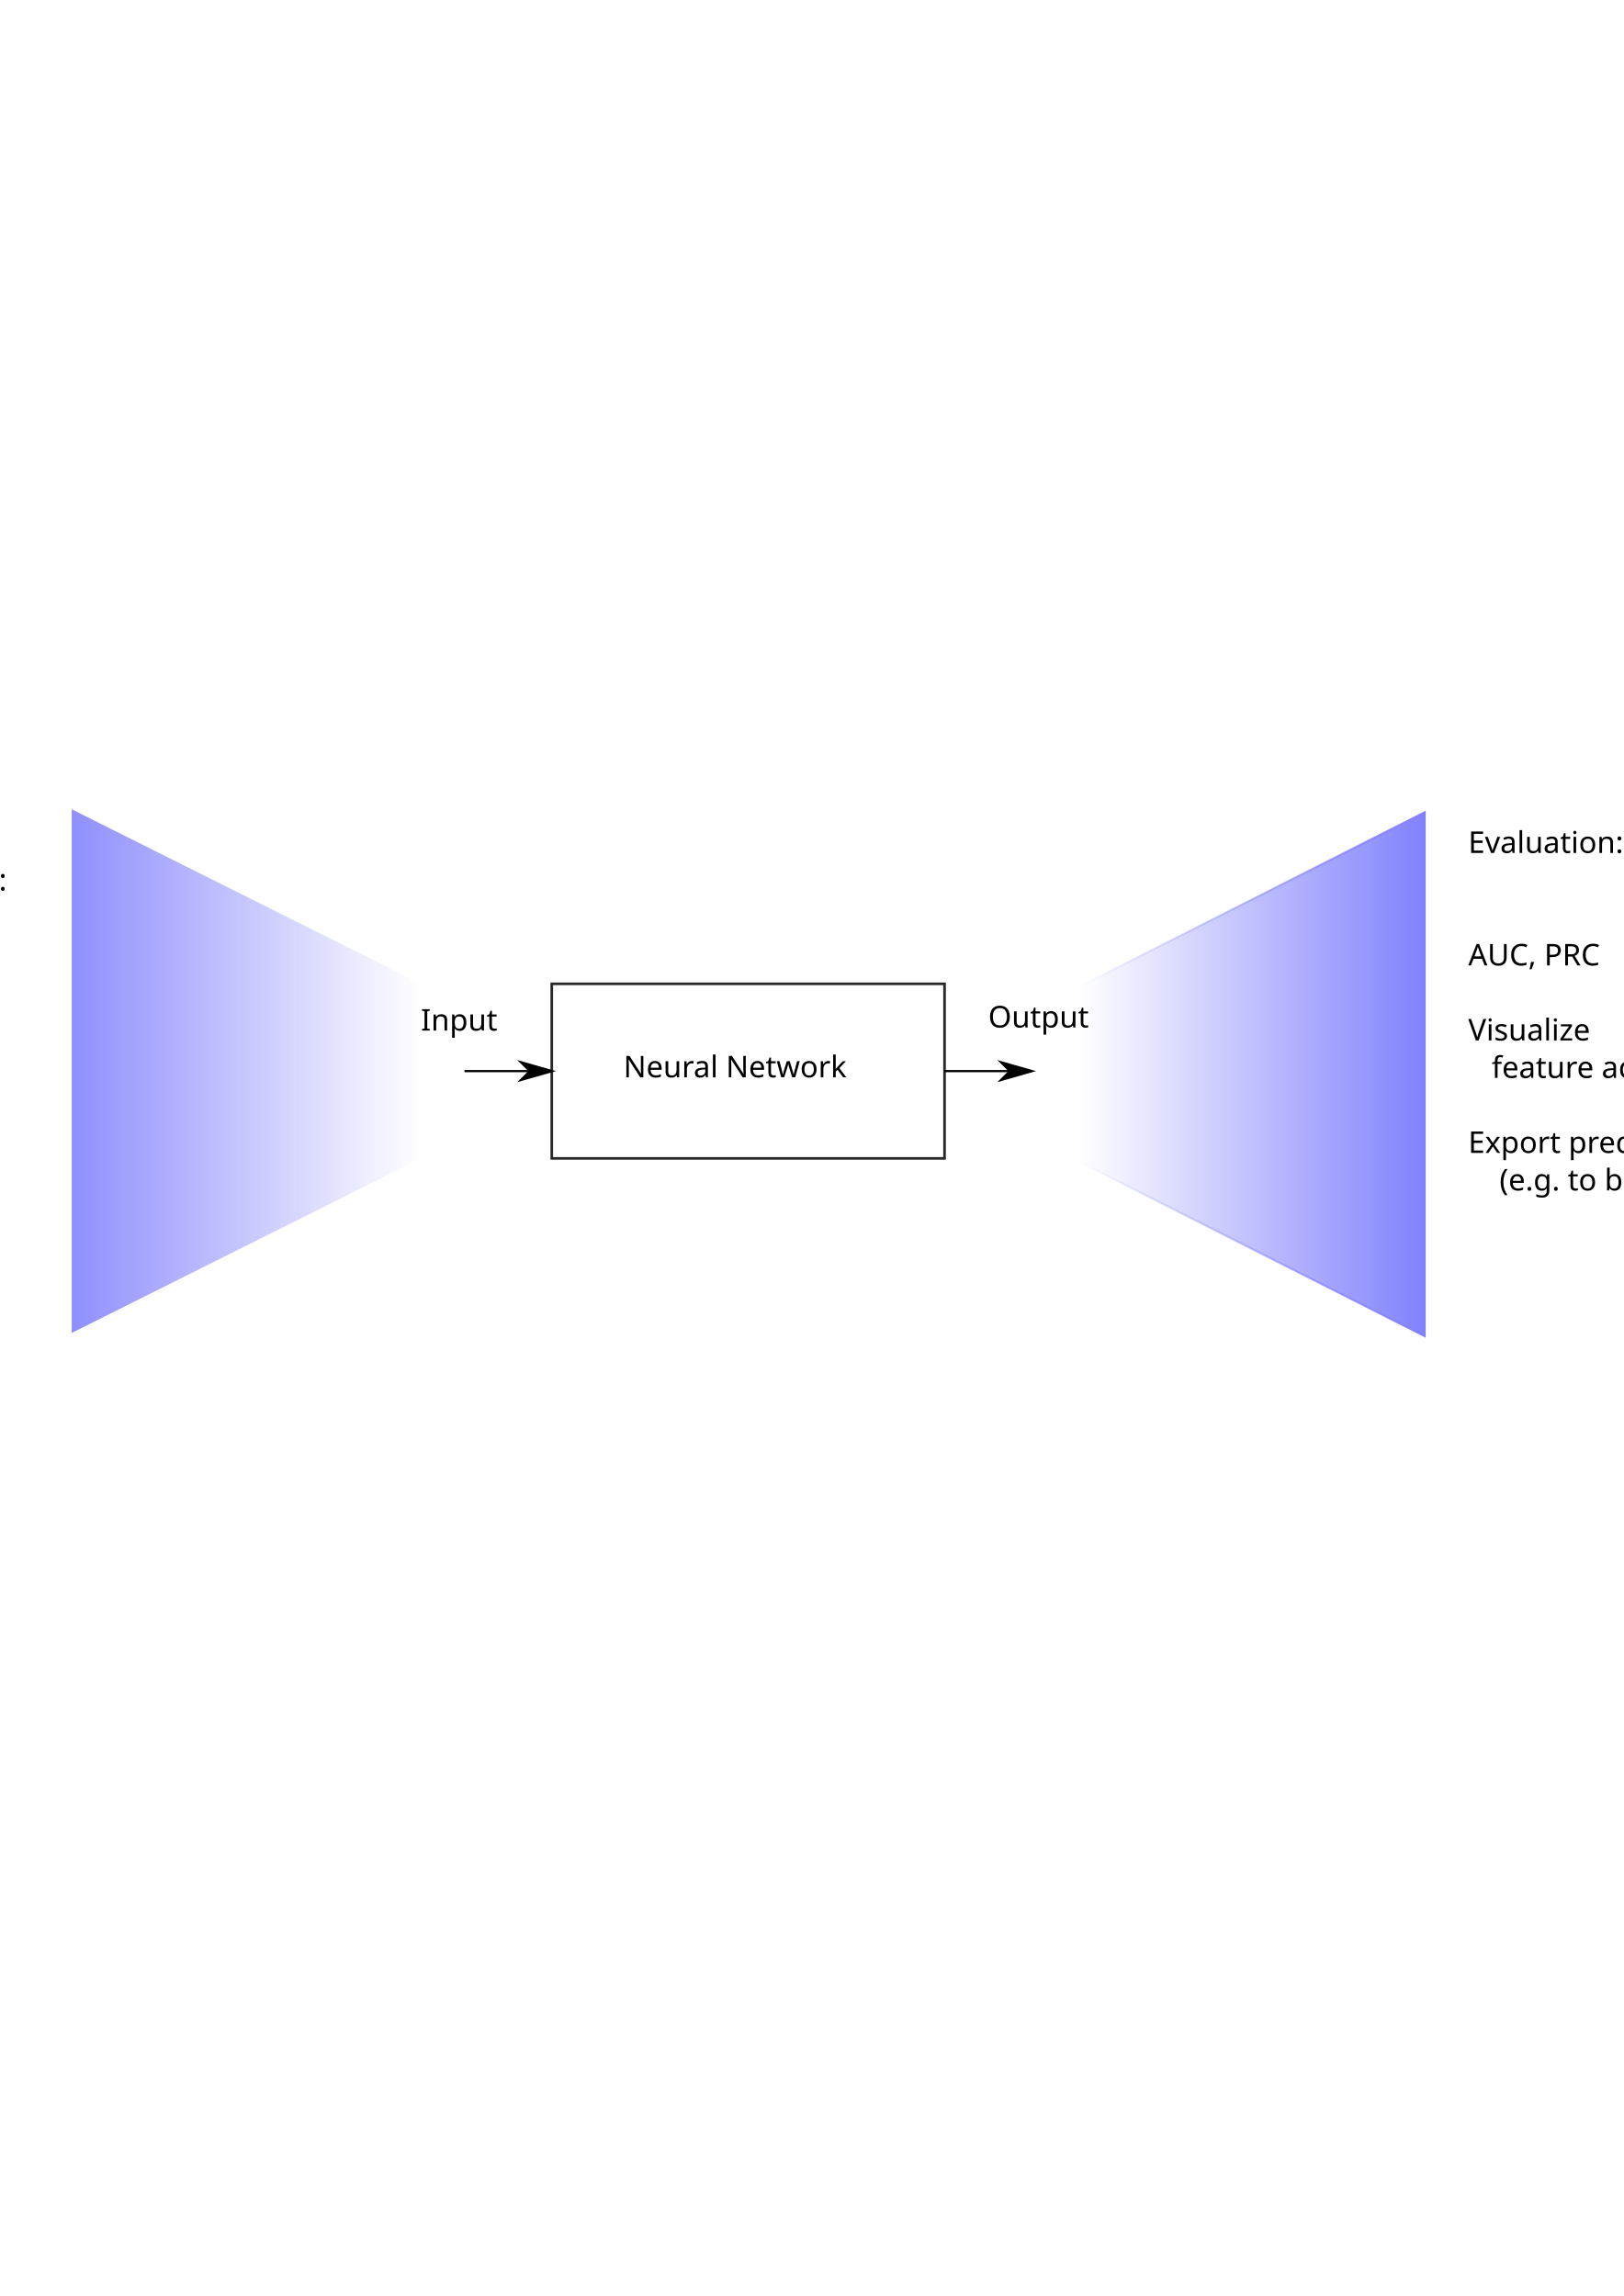
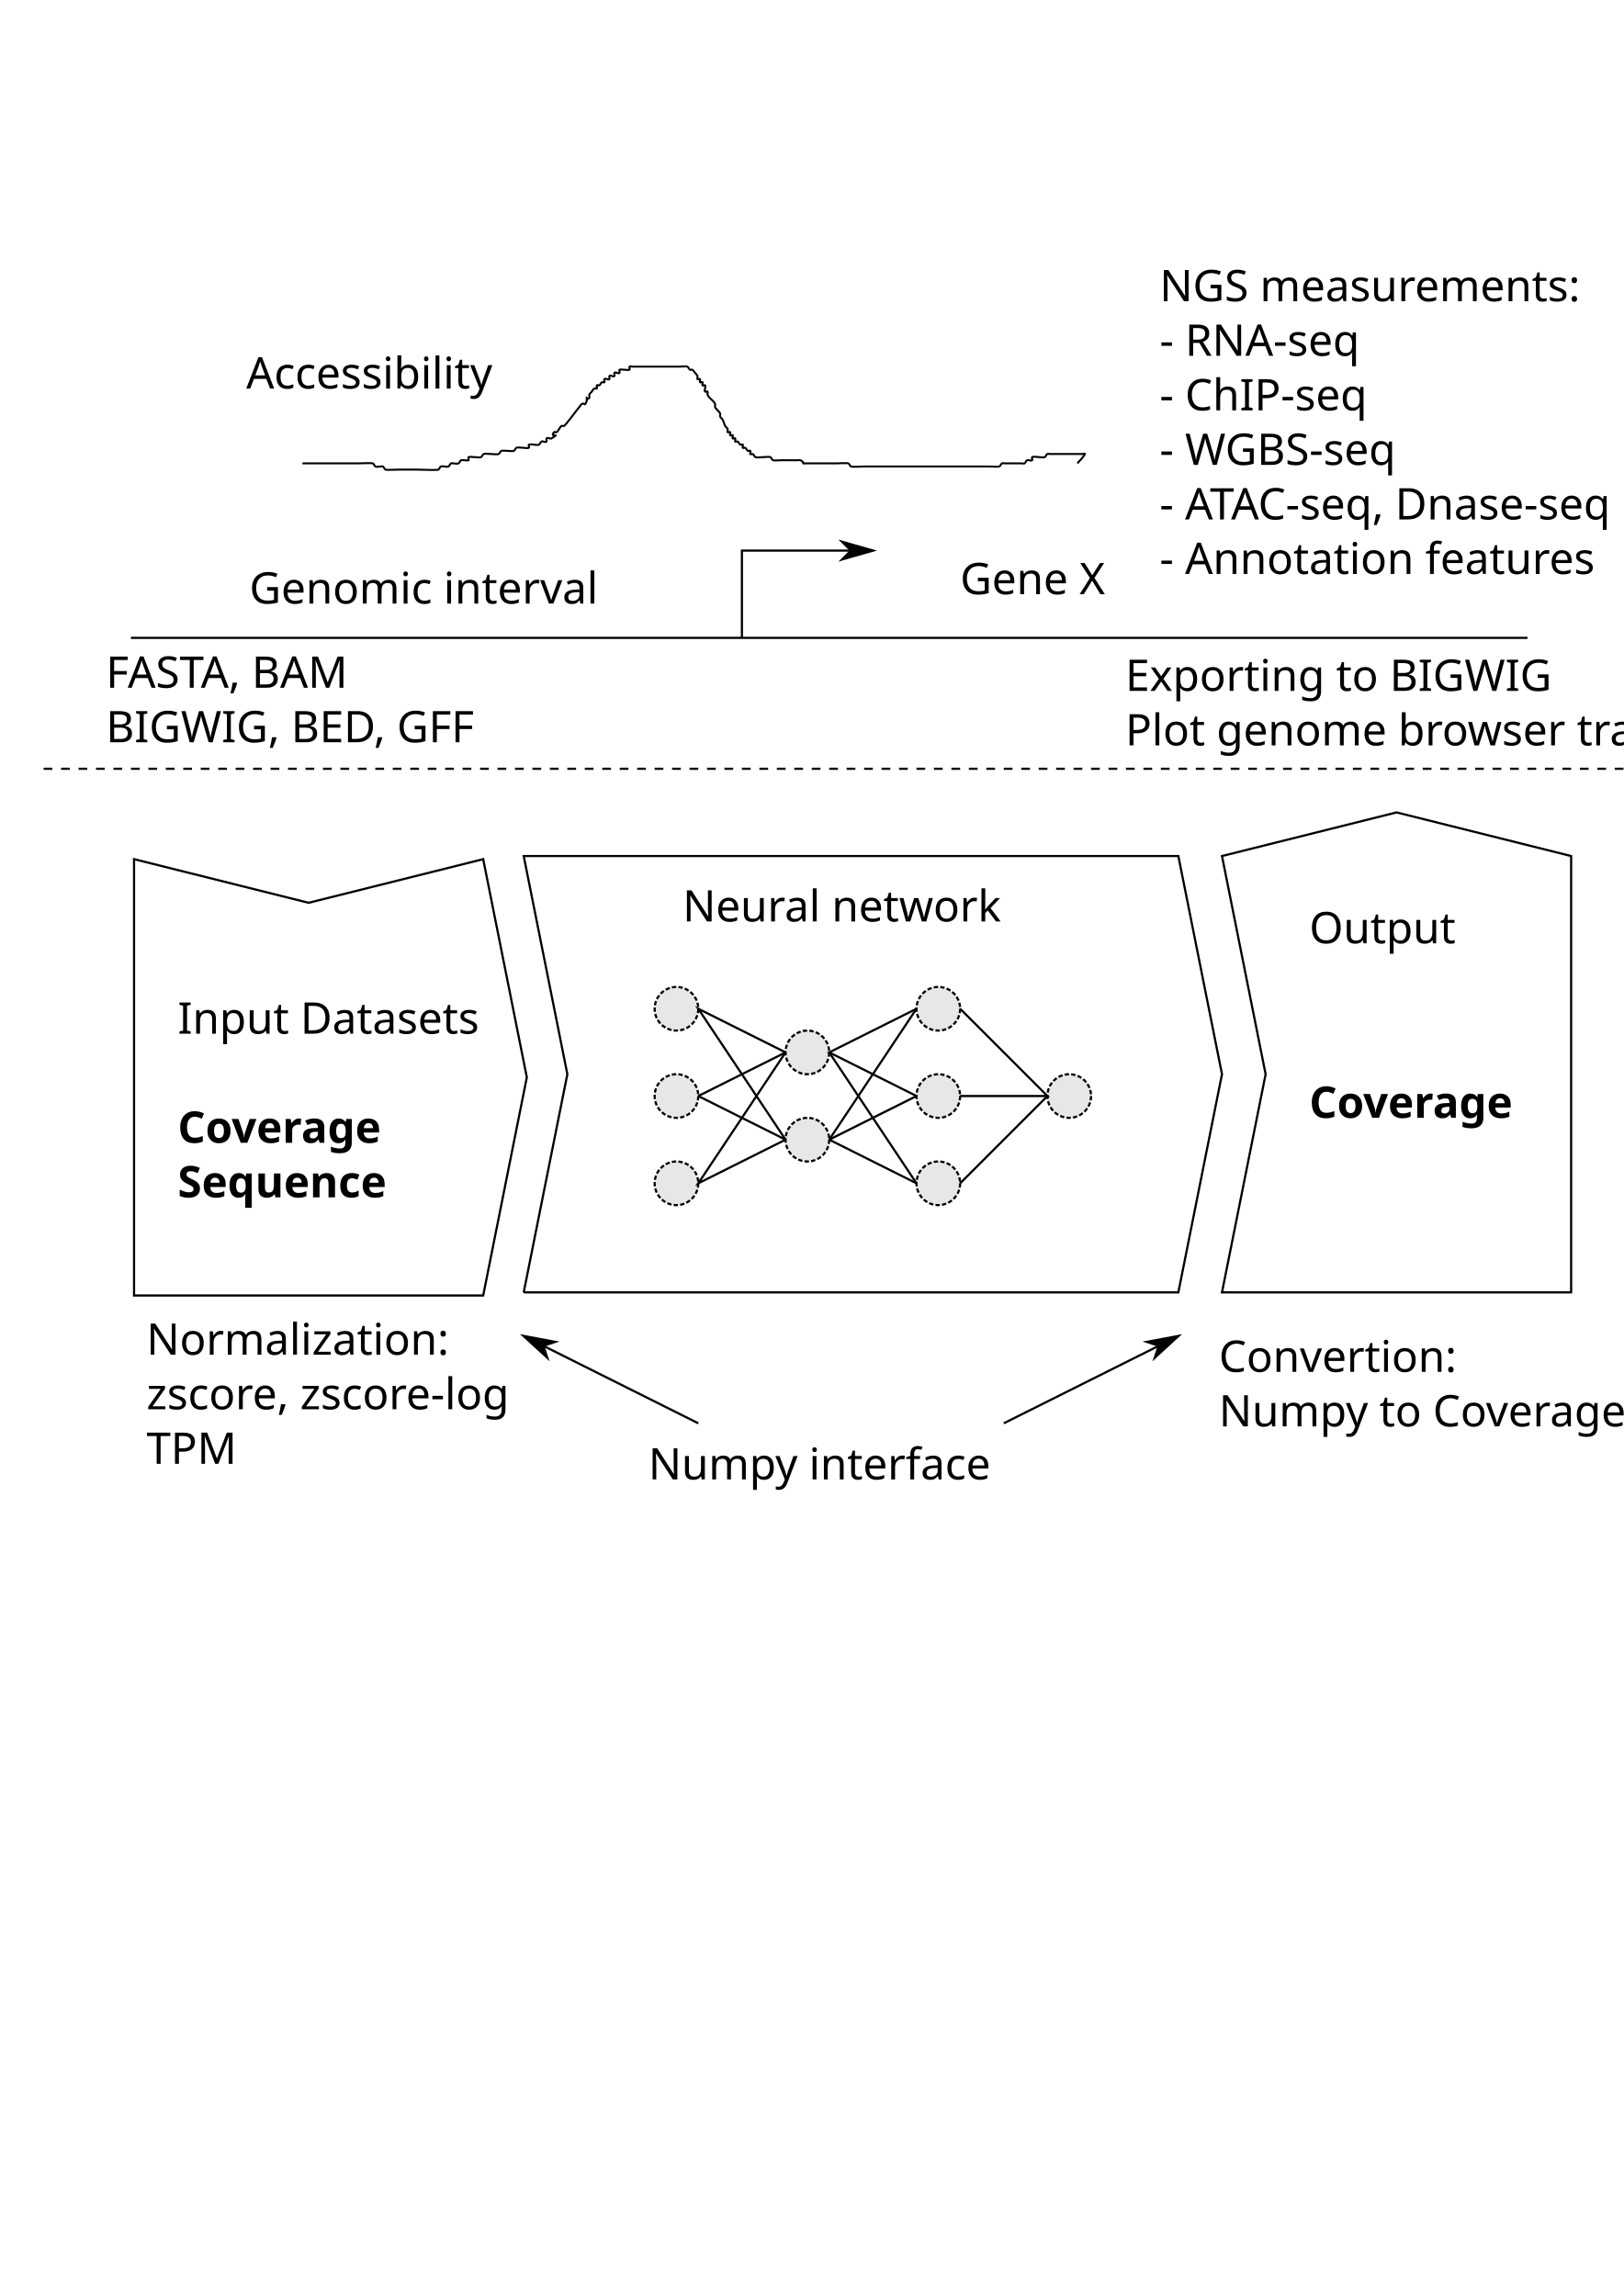
- <svg xmlns="http://www.w3.org/2000/svg" xmlns:xlink="http://www.w3.org/1999/xlink" width="210mm" height="297mm" viewBox="0 0 744.094 1052.362" id="svg2" version="1.1">
+ <svg xmlns="http://www.w3.org/2000/svg" width="210mm" height="297mm" viewBox="0 0 744.094 1052.362" id="svg2" version="1.1">
  <defs id="defs4">
-     <linearGradient id="linearGradient8424">
-       <stop style="stop-color:#0000fb;stop-opacity:1;" offset="0" id="stop8426" />
-       <stop style="stop-color:#0000fb;stop-opacity:0;" offset="1" id="stop8428" />
-     </linearGradient>
-     <linearGradient id="linearGradient8416">
-       <stop style="stop-color:#0000fb;stop-opacity:1;" offset="0" id="stop8418" />
-       <stop style="stop-color:#0000fb;stop-opacity:0;" offset="1" id="stop8420" />
-     </linearGradient>
-     <marker style="overflow:visible;" id="marker8366" refX="0.0" refY="0.0" orient="auto">
-       <path transform="scale(0.8) rotate(180) translate(12.5,0)" style="fill-rule:evenodd;stroke:#000000;stroke-width:1pt;stroke-opacity:1;fill:#000000;fill-opacity:1" d="M 0.0,0.0 L 5.0,-5.0 L -12.5,0.0 L 5.0,5.0 L 0.0,0.0 z " id="path8368" />
+     <marker orient="auto" refY="0.0" refX="0.0" id="marker4484" style="overflow:visible;">
+       <path id="path4486" d="M 0.0,0.0 L 5.0,-5.0 L -12.5,0.0 L 5.0,5.0 L 0.0,0.0 z " style="fill-rule:evenodd;stroke:#000000;stroke-width:1pt;stroke-opacity:1;fill:#000000;fill-opacity:1" transform="scale(0.8) rotate(180) translate(12.5,0)" />
+     </marker>
+     <marker orient="auto" refY="0.0" refX="0.0" id="marker4481" style="overflow:visible;">
+       <path id="path4228" d="M 0.0,0.0 L 5.0,-5.0 L -12.5,0.0 L 5.0,5.0 L 0.0,0.0 z " style="fill-rule:evenodd;stroke:#000000;stroke-width:1pt;stroke-opacity:1;fill:#000000;fill-opacity:1" transform="scale(0.8) rotate(180) translate(12.5,0)" />
    </marker>
    <marker orient="auto" refY="0.0" refX="0.0" id="Arrow1Lend" style="overflow:visible;">
-       <path id="path8087" d="M 0.0,0.0 L 5.0,-5.0 L -12.5,0.0 L 5.0,5.0 L 0.0,0.0 z " style="fill-rule:evenodd;stroke:#000000;stroke-width:1pt;stroke-opacity:1;fill:#000000;fill-opacity:1" transform="scale(0.8) rotate(180) translate(12.5,0)" />
+       <path id="path7697" d="M 0.0,0.0 L 5.0,-5.0 L -12.5,0.0 L 5.0,5.0 L 0.0,0.0 z " style="fill-rule:evenodd;stroke:#000000;stroke-width:1.0pt;" transform="scale(0.8) rotate(180) translate(12.5,0)" />
    </marker>
-     <linearGradient xlink:href="#linearGradient8416" id="linearGradient8422" x1="40" y1="492.362" x2="200" y2="492.362" gradientUnits="userSpaceOnUse" gradientTransform="translate(-7.142857,-1.428571)" />
-     <linearGradient xlink:href="#linearGradient8424" id="linearGradient8430" x1="700" y1="492.362" x2="520" y2="492.362" gradientUnits="userSpaceOnUse" gradientTransform="matrix(0.8812149,0,0,1.000315,36.03033,-0.1553508)" />
-     <linearGradient xlink:href="#linearGradient8424" id="linearGradient8454" x1="700" y1="492.362" x2="520" y2="492.362" gradientUnits="userSpaceOnUse" gradientTransform="matrix(0.8812149,0,0,1.000315,36.03033,-0.1553508)" />
+     <marker style="overflow:visible;" id="marker6259" refX="0.0" refY="0.0" orient="auto">
+       <path transform="scale(0.8) rotate(180) translate(12.5,0)" style="fill-rule:evenodd;stroke:#000000;stroke-width:1pt;stroke-opacity:1;fill:#000000;fill-opacity:1" d="M 0.0,0.0 L 5.0,-5.0 L -12.5,0.0 L 5.0,5.0 L 0.0,0.0 z " id="path6261" />
+     </marker>
+     <marker orient="auto" refY="0.0" refX="0.0" id="marker4566" style="overflow:visible;">
+       <path id="path4568" d="M 0.0,0.0 L 5.0,-5.0 L -12.5,0.0 L 5.0,5.0 L 0.0,0.0 z " style="fill-rule:evenodd;stroke:#000000;stroke-width:1pt;stroke-opacity:1;fill:#000000;fill-opacity:1" transform="scale(0.8) rotate(180) translate(12.5,0)" />
+     </marker>
  </defs>
  <g id="layer1">
-     <rect style="opacity:0.839;fill:none;stroke:#000000;stroke-width:1.2;stroke-miterlimit:4;stroke-dasharray:none;stroke-opacity:1" id="rect8070" width="180" height="80" x="252.857" y="450.934" />
-     <text xml:space="preserve" style="font-style:normal;font-weight:normal;font-size:13.75px;line-height:125%;font-family:sans-serif;letter-spacing:0px;word-spacing:0px;fill:#000000;fill-opacity:1;stroke:none;stroke-width:1px;stroke-linecap:butt;stroke-linejoin:miter;stroke-opacity:1" x="285.714" y="493.791" id="text8072">
-       <tspan id="tspan8074" x="285.714" y="493.791">Neural Network</tspan>
+     <path style="fill:none;fill-rule:evenodd;stroke:#000000;stroke-width:1px;stroke-linecap:butt;stroke-linejoin:miter;stroke-opacity:1" d="m 61.429,413.791 0,180 160,0 20,-100 -20,-100 -80,20 -80,-20 z" id="path4138" />
+     <text xml:space="preserve" style="font-style:normal;font-weight:normal;font-size:20px;line-height:125%;font-family:sans-serif;text-align:start;letter-spacing:0px;word-spacing:0px;writing-mode:lr-tb;text-anchor:start;fill:#000000;fill-opacity:1;stroke:none;stroke-width:1px;stroke-linecap:butt;stroke-linejoin:miter;stroke-opacity:1" x="114.286" y="276.648" id="text4142">
+       <tspan id="tspan4144" x="114.286" y="276.648">Genomic interval</tspan>
    </text>
-     <path style="fill:none;fill-rule:evenodd;stroke:#000000;stroke-width:1px;stroke-linecap:butt;stroke-linejoin:miter;stroke-opacity:1;marker-end:url(#marker8366)" d="m 212.857,490.934 40,0" id="path8076" />
-     <path style="fill:none;fill-rule:evenodd;stroke:#000000;stroke-width:1px;stroke-linecap:butt;stroke-linejoin:miter;stroke-opacity:1;marker-end:url(#Arrow1Lend)" d="m 432.857,490.934 40,0" id="path8078" />
-     <text xml:space="preserve" style="font-style:normal;font-weight:normal;font-size:13.75px;line-height:125%;font-family:sans-serif;letter-spacing:0px;word-spacing:0px;fill:#000000;fill-opacity:1;stroke:none;stroke-width:1px;stroke-linecap:butt;stroke-linejoin:miter;stroke-opacity:1" x="192.857" y="472.362" id="text8394">
-       <tspan id="tspan8396" x="192.857" y="472.362">Input</tspan>
+     <text xml:space="preserve" style="font-style:normal;font-weight:normal;font-size:20px;line-height:125%;font-family:sans-serif;text-align:start;letter-spacing:0px;word-spacing:0px;writing-mode:lr-tb;text-anchor:start;fill:#000000;fill-opacity:1;stroke:none;stroke-width:1px;stroke-linecap:butt;stroke-linejoin:miter;stroke-opacity:1" x="81.429" y="473.791" id="text4152">
+       <tspan x="81.429" y="473.791" id="tspan4158">Input Datasets</tspan>
+       <tspan x="81.429" y="498.791" id="tspan4164" />
+       <tspan x="81.429" y="523.791" id="tspan4166" style="font-weight:bold">Coverage</tspan>
+       <tspan x="81.429" y="548.791" id="tspan4168" style="font-weight:bold">Sequence</tspan>
    </text>
-     <text xml:space="preserve" style="font-style:normal;font-weight:normal;font-size:13.75px;line-height:125%;font-family:sans-serif;letter-spacing:0px;word-spacing:0px;fill:#000000;fill-opacity:1;stroke:none;stroke-width:1px;stroke-linecap:butt;stroke-linejoin:miter;stroke-opacity:1" x="452.857" y="470.934" id="text8398">
-       <tspan id="tspan8400" x="452.857" y="470.934">Output</tspan>
+     <path style="fill:none;fill-rule:evenodd;stroke:#000000;stroke-width:1px;stroke-linecap:butt;stroke-linejoin:miter;stroke-opacity:1" d="m 240,592.362 300,0 20,-100 -20,-100 -300,0 20,100 -20,100" id="path4172" />
+     <text xml:space="preserve" style="font-style:normal;font-weight:normal;font-size:20px;line-height:125%;font-family:sans-serif;text-align:start;letter-spacing:0px;word-spacing:0px;writing-mode:lr-tb;text-anchor:start;fill:#000000;fill-opacity:1;stroke:none;stroke-width:1px;stroke-linecap:butt;stroke-linejoin:miter;stroke-opacity:1" x="312.857" y="422.362" id="text4174">
+       <tspan id="tspan4176" x="312.857" y="422.362">Neural network</tspan>
    </text>
-     <path style="opacity:0.438;fill:url(#linearGradient8422);fill-opacity:1;fill-rule:evenodd;stroke:none;stroke-width:1px;stroke-linecap:butt;stroke-linejoin:miter;stroke-opacity:1" d="m 192.857,450.934 -160,-80 0,240 160,-80 0,-80" id="path8402" />
-     <path style="opacity:0.492;fill:url(#linearGradient8430);fill-opacity:1;fill-rule:evenodd;stroke:url(#linearGradient8454);stroke-width:0.939px;stroke-linecap:butt;stroke-linejoin:miter;stroke-opacity:1" d="m 494.262,452.35 0,80.025 158.619,80.025 0,-240.076 z" id="path8404" />
-     <text xml:space="preserve" style="font-style:normal;font-weight:normal;font-size:13.75px;line-height:125%;font-family:sans-serif;letter-spacing:0px;word-spacing:0px;fill:#000000;fill-opacity:1;stroke:none;stroke-width:1px;stroke-linecap:butt;stroke-linejoin:miter;stroke-opacity:1" x="-87.143" y="390.934" id="text8432">
-       <tspan id="tspan8434" x="-87.143" y="390.934">Genomics</tspan>
-       <tspan x="-87.143" y="408.121" id="tspan3468">Input format::</tspan>
+     <circle style="opacity:1;fill:#e7e7e7;fill-opacity:1;stroke:#000000;stroke-width:1;stroke-miterlimit:4;stroke-dasharray:2, 1;stroke-dashoffset:0;stroke-opacity:1" id="path4178" cx="310" cy="462.362" r="10" />
+     <circle style="opacity:1;fill:#e7e7e7;fill-opacity:1;stroke:#000000;stroke-width:1;stroke-miterlimit:4;stroke-dasharray:2, 1;stroke-dashoffset:0;stroke-opacity:1" id="path4180" cx="310" cy="502.362" r="10" />
+     <circle style="opacity:1;fill:#e7e7e7;fill-opacity:1;stroke:#000000;stroke-width:1;stroke-miterlimit:4;stroke-dasharray:2, 1;stroke-dashoffset:0;stroke-opacity:1" id="path4182" cx="310" cy="542.362" r="10" />
+     <circle style="opacity:1;fill:#e7e7e7;fill-opacity:1;stroke:#000000;stroke-width:1;stroke-miterlimit:4;stroke-dasharray:2, 1;stroke-dashoffset:0;stroke-opacity:1" id="path4184" cx="370" cy="482.362" r="10" />
+     <circle style="opacity:1;fill:#e7e7e7;fill-opacity:1;stroke:#000000;stroke-width:1;stroke-miterlimit:4;stroke-dasharray:2, 1;stroke-dashoffset:0;stroke-opacity:1" id="path4186" cx="370" cy="522.362" r="10" />
+     <circle style="opacity:1;fill:#e7e7e7;fill-opacity:1;stroke:#000000;stroke-width:1;stroke-miterlimit:4;stroke-dasharray:2, 1;stroke-dashoffset:0;stroke-opacity:1" id="path4188" cx="430" cy="462.362" r="10" />
+     <circle style="opacity:1;fill:#e7e7e7;fill-opacity:1;stroke:#000000;stroke-width:1;stroke-miterlimit:4;stroke-dasharray:2, 1;stroke-dashoffset:0;stroke-opacity:1" id="path4190" cx="430" cy="502.362" r="10" />
+     <circle style="opacity:1;fill:#e7e7e7;fill-opacity:1;stroke:#000000;stroke-width:1;stroke-miterlimit:4;stroke-dasharray:2, 1;stroke-dashoffset:0;stroke-opacity:1" id="path4192" cx="430" cy="542.362" r="10" />
+     <circle style="opacity:1;fill:#e7e7e7;fill-opacity:1;stroke:#000000;stroke-width:1;stroke-miterlimit:4;stroke-dasharray:2, 1;stroke-dashoffset:0;stroke-opacity:1" id="path4194" cx="490" cy="502.362" r="10" />
+     <path style="fill:none;fill-rule:evenodd;stroke:#000000;stroke-width:1px;stroke-linecap:butt;stroke-linejoin:miter;stroke-opacity:1" d="m 360,482.362 -40,60 40,-20" id="path4196" />
+     <path style="fill:none;fill-rule:evenodd;stroke:#000000;stroke-width:1px;stroke-linecap:butt;stroke-linejoin:miter;stroke-opacity:1" d="m 360,482.362 -40,-20 40,60" id="path4198" />
+     <path style="fill:none;fill-rule:evenodd;stroke:#000000;stroke-width:1px;stroke-linecap:butt;stroke-linejoin:miter;stroke-opacity:1" d="m 320,502.362 40,-20" id="path4200" />
+     <path style="fill:none;fill-rule:evenodd;stroke:#000000;stroke-width:1px;stroke-linecap:butt;stroke-linejoin:miter;stroke-opacity:1" d="m 320,502.362 40,20" id="path4202" />
+     <path style="fill:none;fill-rule:evenodd;stroke:#000000;stroke-width:1px;stroke-linecap:butt;stroke-linejoin:miter;stroke-opacity:1" d="m 420,462.362 -40,20 40,20" id="path4204" />
+     <path style="fill:none;fill-rule:evenodd;stroke:#000000;stroke-width:1px;stroke-linecap:butt;stroke-linejoin:miter;stroke-opacity:1" d="m 380,522.362 40,-20" id="path4206" />
+     <path style="fill:none;fill-rule:evenodd;stroke:#000000;stroke-width:1px;stroke-linecap:butt;stroke-linejoin:miter;stroke-opacity:1" d="m 380,522.362 40,20" id="path4208" />
+     <path style="fill:none;fill-rule:evenodd;stroke:#000000;stroke-width:1px;stroke-linecap:butt;stroke-linejoin:miter;stroke-opacity:1" d="m 380,522.362 40,-60" id="path4210" />
+     <path style="fill:none;fill-rule:evenodd;stroke:#000000;stroke-width:1px;stroke-linecap:butt;stroke-linejoin:miter;stroke-opacity:1" d="m 380,482.362 40,60" id="path4212" />
+     <path style="fill:none;fill-rule:evenodd;stroke:#000000;stroke-width:1px;stroke-linecap:butt;stroke-linejoin:miter;stroke-opacity:1" d="m 440,462.362 40,40 -40,0" id="path4214" />
+     <path style="fill:none;fill-rule:evenodd;stroke:#000000;stroke-width:1px;stroke-linecap:butt;stroke-linejoin:miter;stroke-opacity:1" d="m 440,542.362 40,-40" id="path4216" />
+     <path style="fill:none;fill-rule:evenodd;stroke:#000000;stroke-width:1px;stroke-linecap:butt;stroke-linejoin:miter;stroke-opacity:1" d="m 560,592.362 160,0 0,-200 -80,-20 -80,20 20,100 z" id="path4220" />
+     <text xml:space="preserve" style="font-style:normal;font-weight:normal;font-size:20px;line-height:125%;font-family:sans-serif;text-align:start;letter-spacing:0px;word-spacing:0px;writing-mode:lr-tb;text-anchor:start;fill:#000000;fill-opacity:1;stroke:none;stroke-width:1px;stroke-linecap:butt;stroke-linejoin:miter;stroke-opacity:1" x="600" y="432.362" id="text4222">
+       <tspan id="tspan4224" x="600" y="432.362">Output</tspan>
    </text>
-     <text xml:space="preserve" style="font-style:normal;font-weight:normal;font-size:13.75px;line-height:125%;font-family:sans-serif;letter-spacing:0px;word-spacing:0px;fill:#000000;fill-opacity:1;stroke:none;stroke-width:1px;stroke-linecap:butt;stroke-linejoin:miter;stroke-opacity:1" x="-87.143" y="450.934" id="text8436">
-       <tspan id="tspan8438" x="-87.143" y="450.934">FASTA</tspan>
-       <tspan x="-87.143" y="468.121" id="tspan8440" />
-       <tspan x="-87.143" y="485.309" id="tspan8442">BAM</tspan>
-       <tspan x="-87.143" y="502.496" id="tspan8444" />
-       <tspan x="-87.143" y="519.684" id="tspan8446">BIGWIG</tspan>
-       <tspan x="-87.143" y="536.871" id="tspan3470" />
-       <tspan x="-87.143" y="554.059" id="tspan3472">BED</tspan>
-       <tspan x="-87.143" y="571.246" id="tspan3474" />
-       <tspan x="-87.143" y="588.434" id="tspan3476">GFF</tspan>
+     <text xml:space="preserve" style="font-style:normal;font-weight:normal;font-size:20px;line-height:125%;font-family:sans-serif;text-align:start;letter-spacing:0px;word-spacing:0px;writing-mode:lr-tb;text-anchor:start;fill:#000000;fill-opacity:1;stroke:none;stroke-width:1px;stroke-linecap:butt;stroke-linejoin:miter;stroke-opacity:1" x="600" y="512.362" id="text4226">
+       <tspan id="tspan4228" x="600" y="512.362" style="font-weight:bold">Coverage</tspan>
    </text>
-     <text xml:space="preserve" style="font-style:normal;font-weight:normal;font-size:13.75px;line-height:125%;font-family:sans-serif;letter-spacing:0px;word-spacing:0px;fill:#000000;fill-opacity:1;stroke:none;stroke-width:1px;stroke-linecap:butt;stroke-linejoin:miter;stroke-opacity:1" x="672.857" y="390.934" id="text8456">
-       <tspan id="tspan8458" x="672.857" y="390.934">Evaluation:</tspan>
-       <tspan x="672.857" y="408.121" id="tspan8460" />
-       <tspan x="672.857" y="425.309" id="tspan8470" />
-       <tspan x="672.857" y="442.496" id="tspan8472">AUC, PRC</tspan>
-       <tspan x="672.857" y="459.684" id="tspan8466" />
-       <tspan x="672.857" y="476.871" id="tspan8468">Visualize </tspan>
-       <tspan x="672.857" y="494.059" id="tspan3492">   feature activities</tspan>
-       <tspan x="672.857" y="511.246" id="tspan3478" />
-       <tspan x="672.857" y="528.434" id="tspan3482">Export predictions </tspan>
-       <tspan x="672.857" y="545.621" id="tspan3486">    (e.g. to bigwig)</tspan>
+     <path style="fill:none;fill-rule:evenodd;stroke:#000000;stroke-width:1;stroke-linecap:butt;stroke-linejoin:miter;stroke-opacity:1;stroke-miterlimit:4;stroke-dasharray:4,4;stroke-dashoffset:0" d="m 20,352.362 740,0" id="path4230" />
+     <path style="fill:none;fill-rule:evenodd;stroke:#000000;stroke-width:1px;stroke-linecap:butt;stroke-linejoin:miter;stroke-opacity:1" d="m 60,292.362 640,0" id="path4556" />
+     <path style="fill:none;fill-rule:evenodd;stroke:#000000;stroke-width:1px;stroke-linecap:butt;stroke-linejoin:miter;stroke-opacity:1;marker-end:url(#marker4566)" d="m 340,292.362 0,-40 60,0" id="path4558" />
+     <text xml:space="preserve" style="font-style:normal;font-weight:normal;font-size:20px;line-height:125%;font-family:sans-serif;text-align:start;letter-spacing:0px;word-spacing:0px;writing-mode:lr-tb;text-anchor:start;fill:#000000;fill-opacity:1;stroke:none;stroke-width:1px;stroke-linecap:butt;stroke-linejoin:miter;stroke-opacity:1" x="531.429" y="138.076" id="text4600">
+       <tspan id="tspan4602" x="531.429" y="138.076">NGS measurements:</tspan>
+       <tspan x="531.429" y="163.076" id="tspan4604">- RNA-seq</tspan>
+       <tspan x="531.429" y="188.076" id="tspan4606">- ChIP-seq</tspan>
+       <tspan x="531.429" y="213.076" id="tspan4608">- WGBS-seq</tspan>
+       <tspan x="531.429" y="238.076" id="tspan4610">- ATAC-seq, Dnase-seq</tspan>
+       <tspan x="531.429" y="263.076" id="tspan4612">- Annotation features</tspan>
    </text>
-     <flowRoot xml:space="preserve" id="flowRoot3494" style="fill:black;stroke:none;stroke-opacity:1;stroke-width:1px;stroke-linejoin:miter;stroke-linecap:butt;fill-opacity:1;font-family:sans-serif;font-style:normal;font-weight:normal;font-size:40px;line-height:125%;letter-spacing:0px;word-spacing:0px">
-       <flowRegion id="flowRegion3496">
-         <rect id="rect3498" width="1180" height="520" x="-220" y="292.362" />
-       </flowRegion>
-       <flowPara id="flowPara3500" />
-     </flowRoot>
-     <flowRoot xml:space="preserve" id="flowRoot3502" style="fill:black;stroke:none;stroke-opacity:1;stroke-width:1px;stroke-linejoin:miter;stroke-linecap:butt;fill-opacity:1;font-family:sans-serif;font-style:normal;font-weight:normal;font-size:40px;line-height:125%;letter-spacing:0px;word-spacing:0px">
-       <flowRegion id="flowRegion3504">
-         <rect id="rect3506" width="1220" height="440" x="-300" y="272.362" />
-       </flowRegion>
-       <flowPara id="flowPara3508" />
-     </flowRoot>
+     <path style="fill:none;fill-rule:evenodd;stroke:#000000;stroke-width:0.899px;stroke-linecap:butt;stroke-linejoin:miter;stroke-opacity:1" d="m 138.607,212.393 c 8.456,0 16.912,0 25.368,0 0.99,0 6.244,-0.279 6.918,0 0.516,0.213 0.637,1.217 1.153,1.431 0.729,0.302 1.537,0 2.306,0 0.384,0 0.809,-0.213 1.153,0 0.486,0.302 0.637,1.217 1.153,1.431 0.528,0.218 5.122,0 5.765,0 3.075,0 6.15,0 9.225,0 1.794,0 8.164,0.329 9.225,0 0.527,-0.164 0.626,-1.267 1.153,-1.431 1.119,-0.347 2.341,0.347 3.459,0 0.527,-0.164 0.667,-1.129 1.153,-1.431 0.344,-0.213 0.769,0 1.153,0 0.769,0 1.577,0.302 2.306,0 0.516,-0.213 0.667,-1.129 1.153,-1.431 0.457,-0.284 3.224,0.292 3.459,0 0.272,-0.337 -0.272,-1.093 0,-1.431 0.374,-0.464 5.034,0.454 5.765,0 0.486,-0.302 0.667,-1.129 1.153,-1.431 0.7,-0.434 6.218,0.434 6.919,0 0.486,-0.302 0.667,-1.129 1.153,-1.431 0.611,-0.379 4.981,0.324 5.765,0 0.516,-0.213 0.667,-1.129 1.153,-1.431 0.796,-0.494 5.361,0.502 5.765,0 0.272,-0.337 -0.344,-1.217 0,-1.431 0.725,-0.45 3.888,0.45 4.612,0 0.486,-0.302 0.667,-1.129 1.153,-1.431 0.688,-0.427 1.763,0.674 2.306,0 0.272,-0.337 -0.272,-1.093 0,-1.431 0.544,-0.674 1.619,0.427 2.306,0 4.799,-2.977 -1.233,0.099 1.153,-2.861 0.272,-0.337 0.809,0.213 1.153,0 0.972,-0.603 1.334,-2.258 2.306,-2.861 0.344,-0.213 0.809,0.213 1.153,0 0.734,-0.456 4.859,-6.029 5.765,-7.154 0.384,-0.477 0.769,-0.954 1.153,-1.431 0.384,-0.477 0.667,-1.129 1.153,-1.431 1.591,-0.987 1.031,1.733 2.306,-1.431 0,-3.815 -0.384,0.477 1.153,-1.431 0.272,-0.337 -0.172,-1.004 0,-1.431 0.243,-0.603 0.769,-0.954 1.153,-1.431 0.384,-0.477 0.667,-1.129 1.153,-1.431 0.344,-0.213 0.881,0.337 1.153,0 0.272,-0.337 -0.272,-1.093 0,-1.431 0.272,-0.337 0.809,0.213 1.153,0 0.486,-0.302 0.667,-1.129 1.153,-1.431 0.344,-0.213 0.881,0.337 1.153,0 0.272,-0.337 -0.272,-1.093 0,-1.431 0.544,-0.674 1.763,0.674 2.306,0 0.272,-0.337 -0.272,-1.093 0,-1.431 0.544,-0.674 1.763,0.674 2.306,0 0.272,-0.337 -0.272,-1.093 0,-1.431 0.544,-0.674 1.763,0.674 2.306,0 0.272,-0.337 -0.272,-1.093 0,-1.431 0.277,-0.344 4.335,0.344 4.612,0 0.272,-0.337 -0.272,-1.093 0,-1.431 0.272,-0.337 0.769,0 1.153,0 0.384,0 0.769,0 1.153,0 4.228,0 8.456,0 12.684,0 2.691,0 5.381,0 8.072,0 0.519,0 3.108,-0.218 3.459,0 0.486,0.302 0.667,1.129 1.153,1.431 0.344,0.213 0.809,-0.213 1.153,0 0.486,0.302 0.769,0.954 1.153,1.431 0.384,0.477 0.91,0.827 1.153,1.431 0.172,0.427 -0.272,1.093 0,1.431 0.272,0.337 0.881,-0.337 1.153,0 0.272,0.337 -0.272,1.093 0,1.431 0.272,0.337 0.881,-0.337 1.153,0 0.272,0.337 -0.272,1.093 0,1.431 0.272,0.337 0.881,-0.337 1.153,0 0.544,0.674 -0.544,2.187 0,2.861 0.272,0.337 0.881,-0.337 1.153,0 0.272,0.337 -0.172,1.004 0,1.431 0.692,1.717 2.767,2.575 3.459,4.292 0.172,0.427 -0.172,1.004 0,1.431 0.308,0.765 1.998,2.096 2.306,2.861 0.172,0.427 -0.172,1.004 0,1.431 0.243,0.603 0.852,0.87 1.153,1.431 0.477,0.887 0.676,1.974 1.153,2.861 0.302,0.561 0.91,0.827 1.153,1.431 0.172,0.427 -0.272,1.093 0,1.431 0.272,0.337 0.881,-0.337 1.153,0 0.272,0.337 -0.272,1.093 0,1.431 0.272,0.337 0.881,-0.337 1.153,0 0.272,0.337 -0.272,1.093 0,1.431 0.272,0.337 0.881,-0.337 1.153,0 0.272,0.337 -0.272,1.093 0,1.431 0.272,0.337 0.809,-0.213 1.153,0 0.486,0.302 0.667,1.129 1.153,1.431 0.344,0.213 0.881,-0.337 1.153,0 0.272,0.337 -0.272,1.093 0,1.431 0.272,0.337 0.809,-0.213 1.153,0 0.486,0.302 0.667,1.129 1.153,1.431 0.344,0.213 0.881,-0.337 1.153,0 0.272,0.337 -0.272,1.093 0,1.431 0.272,0.337 0.809,-0.213 1.153,0 0.486,0.302 0.667,1.129 1.153,1.431 0.7,0.434 6.218,-0.434 6.918,0 0.486,0.302 0.667,1.129 1.153,1.431 0.351,0.218 2.94,0 3.459,0 2.306,0 4.612,0 6.919,0 0.384,0 0.769,0 1.153,0 0.384,0 0.809,-0.213 1.153,0 2.85,1.768 -0.398,1.431 2.306,1.431 4.612,0 9.225,0 13.837,0 0.802,0 5.348,-0.259 5.765,0 0.486,0.302 0.667,1.129 1.153,1.431 0.417,0.259 4.963,0 5.765,0 5.381,0 10.762,0 16.143,0 10.762,0 21.524,0 32.286,0 3.075,0 6.15,0 9.225,0 0.274,0 4.354,0.16 4.612,0 0.486,-0.302 0.667,-1.129 1.153,-1.431 0.344,-0.213 0.769,0 1.153,0 0.384,0 0.769,0 1.153,0 1.922,0 3.844,0 5.765,0 0.384,0 0.769,0 1.153,0 0.384,0 0.809,0.213 1.153,0 0.486,-0.302 0.637,-1.217 1.153,-1.431 0.729,-0.302 1.619,0.427 2.306,0 0.344,-0.213 -0.344,-1.217 0,-1.431 0.98,-0.608 4.619,0.474 5.765,0 0.516,-0.213 0.667,-1.129 1.153,-1.431 0.344,-0.213 0.769,0 1.153,0 0.384,0 0.769,0 1.153,0 3.459,0 6.918,0 10.378,0 1.153,0 2.306,0 3.459,0 0.384,0 1.366,-0.397 1.153,0 -0.905,1.684 -2.306,2.861 -3.459,4.292" id="path4618" />
+     <text xml:space="preserve" style="font-style:normal;font-weight:normal;font-size:20px;line-height:125%;font-family:sans-serif;text-align:start;letter-spacing:0px;word-spacing:0px;writing-mode:lr-tb;text-anchor:start;fill:#000000;fill-opacity:1;stroke:none;stroke-width:1px;stroke-linecap:butt;stroke-linejoin:miter;stroke-opacity:1" x="112.857" y="178.076" id="text4620">
+       <tspan x="112.857" y="178.076" id="tspan4624">Accessibility</tspan>
+     </text>
+     <text xml:space="preserve" style="font-style:normal;font-weight:normal;font-size:20px;line-height:125%;font-family:sans-serif;text-align:start;letter-spacing:0px;word-spacing:0px;writing-mode:lr-tb;text-anchor:start;fill:#000000;fill-opacity:1;stroke:none;stroke-width:1px;stroke-linecap:butt;stroke-linejoin:miter;stroke-opacity:1" x="440" y="272.362" id="text4628">
+       <tspan id="tspan4630" x="440" y="272.362">Gene X</tspan>
+     </text>
+     <text xml:space="preserve" style="font-style:normal;font-weight:normal;font-size:20px;line-height:125%;font-family:sans-serif;text-align:start;letter-spacing:0px;word-spacing:0px;writing-mode:lr-tb;text-anchor:start;fill:#000000;fill-opacity:1;stroke:none;stroke-width:1px;stroke-linecap:butt;stroke-linejoin:miter;stroke-opacity:1" x="48.571" y="315.219" id="text6239">
+       <tspan x="48.571" y="315.219" id="tspan6243">FASTA, BAM</tspan>
+       <tspan x="48.571" y="340.219" id="tspan6249">BIGWIG, BED, GFF</tspan>
+     </text>
+     <text xml:space="preserve" style="font-style:normal;font-weight:normal;font-size:20px;line-height:125%;font-family:sans-serif;text-align:start;letter-spacing:0px;word-spacing:0px;writing-mode:lr-tb;text-anchor:start;fill:#000000;fill-opacity:1;stroke:none;stroke-width:1px;stroke-linecap:butt;stroke-linejoin:miter;stroke-opacity:1" x="67.143" y="620.934" id="text6303">
+       <tspan id="tspan6305" x="67.143" y="620.934">Normalization:</tspan>
+       <tspan x="67.143" y="645.934" id="tspan6309">zscore, zscore-log</tspan>
+       <tspan x="67.143" y="670.934" id="tspan6311">TPM</tspan>
+     </text>
+     <text xml:space="preserve" style="font-style:normal;font-weight:normal;font-size:20px;line-height:125%;font-family:sans-serif;text-align:start;letter-spacing:0px;word-spacing:0px;writing-mode:lr-tb;text-anchor:start;fill:#000000;fill-opacity:1;stroke:none;stroke-width:1px;stroke-linecap:butt;stroke-linejoin:miter;stroke-opacity:1" x="515.714" y="316.648" id="text6313">
+       <tspan id="tspan6315" x="515.714" y="316.648">Exporting to BIGWIG</tspan>
+       <tspan x="515.714" y="341.648" id="tspan6317">Plot genome browser track</tspan>
+     </text>
+     <text xml:space="preserve" style="font-style:normal;font-weight:normal;font-size:20px;line-height:125%;font-family:sans-serif;text-align:start;letter-spacing:0px;word-spacing:0px;writing-mode:lr-tb;text-anchor:start;fill:#000000;fill-opacity:1;stroke:none;stroke-width:1px;stroke-linecap:butt;stroke-linejoin:miter;stroke-opacity:1" x="558.571" y="603.791" id="text6331">
+       <tspan id="tspan6333" x="558.571" y="603.791" />
+       <tspan x="558.571" y="628.791" id="tspan6335">Convertion:</tspan>
+       <tspan x="558.571" y="653.791" id="tspan6337">Numpy to Coverage</tspan>
+     </text>
+     <text xml:space="preserve" style="font-style:normal;font-weight:normal;font-size:20px;line-height:125%;font-family:sans-serif;text-align:start;letter-spacing:0px;word-spacing:0px;writing-mode:lr-tb;text-anchor:start;fill:#000000;fill-opacity:1;stroke:none;stroke-width:1px;stroke-linecap:butt;stroke-linejoin:miter;stroke-opacity:1" x="297.143" y="678.076" id="text4213">
+       <tspan id="tspan4215" x="297.143" y="678.076">Numpy interface</tspan>
+     </text>
+     <path style="fill:none;fill-rule:evenodd;stroke:#000000;stroke-width:1px;stroke-linecap:butt;stroke-linejoin:miter;stroke-opacity:1;marker-end:url(#marker4484)" d="m 320,652.362 -80,-40" id="path4217" />
+     <path style="fill:none;fill-rule:evenodd;stroke:#000000;stroke-width:1px;stroke-linecap:butt;stroke-linejoin:miter;stroke-opacity:1;marker-end:url(#marker4481)" d="m 460,652.362 80,-40" id="path4219" />
  </g>
</svg>
